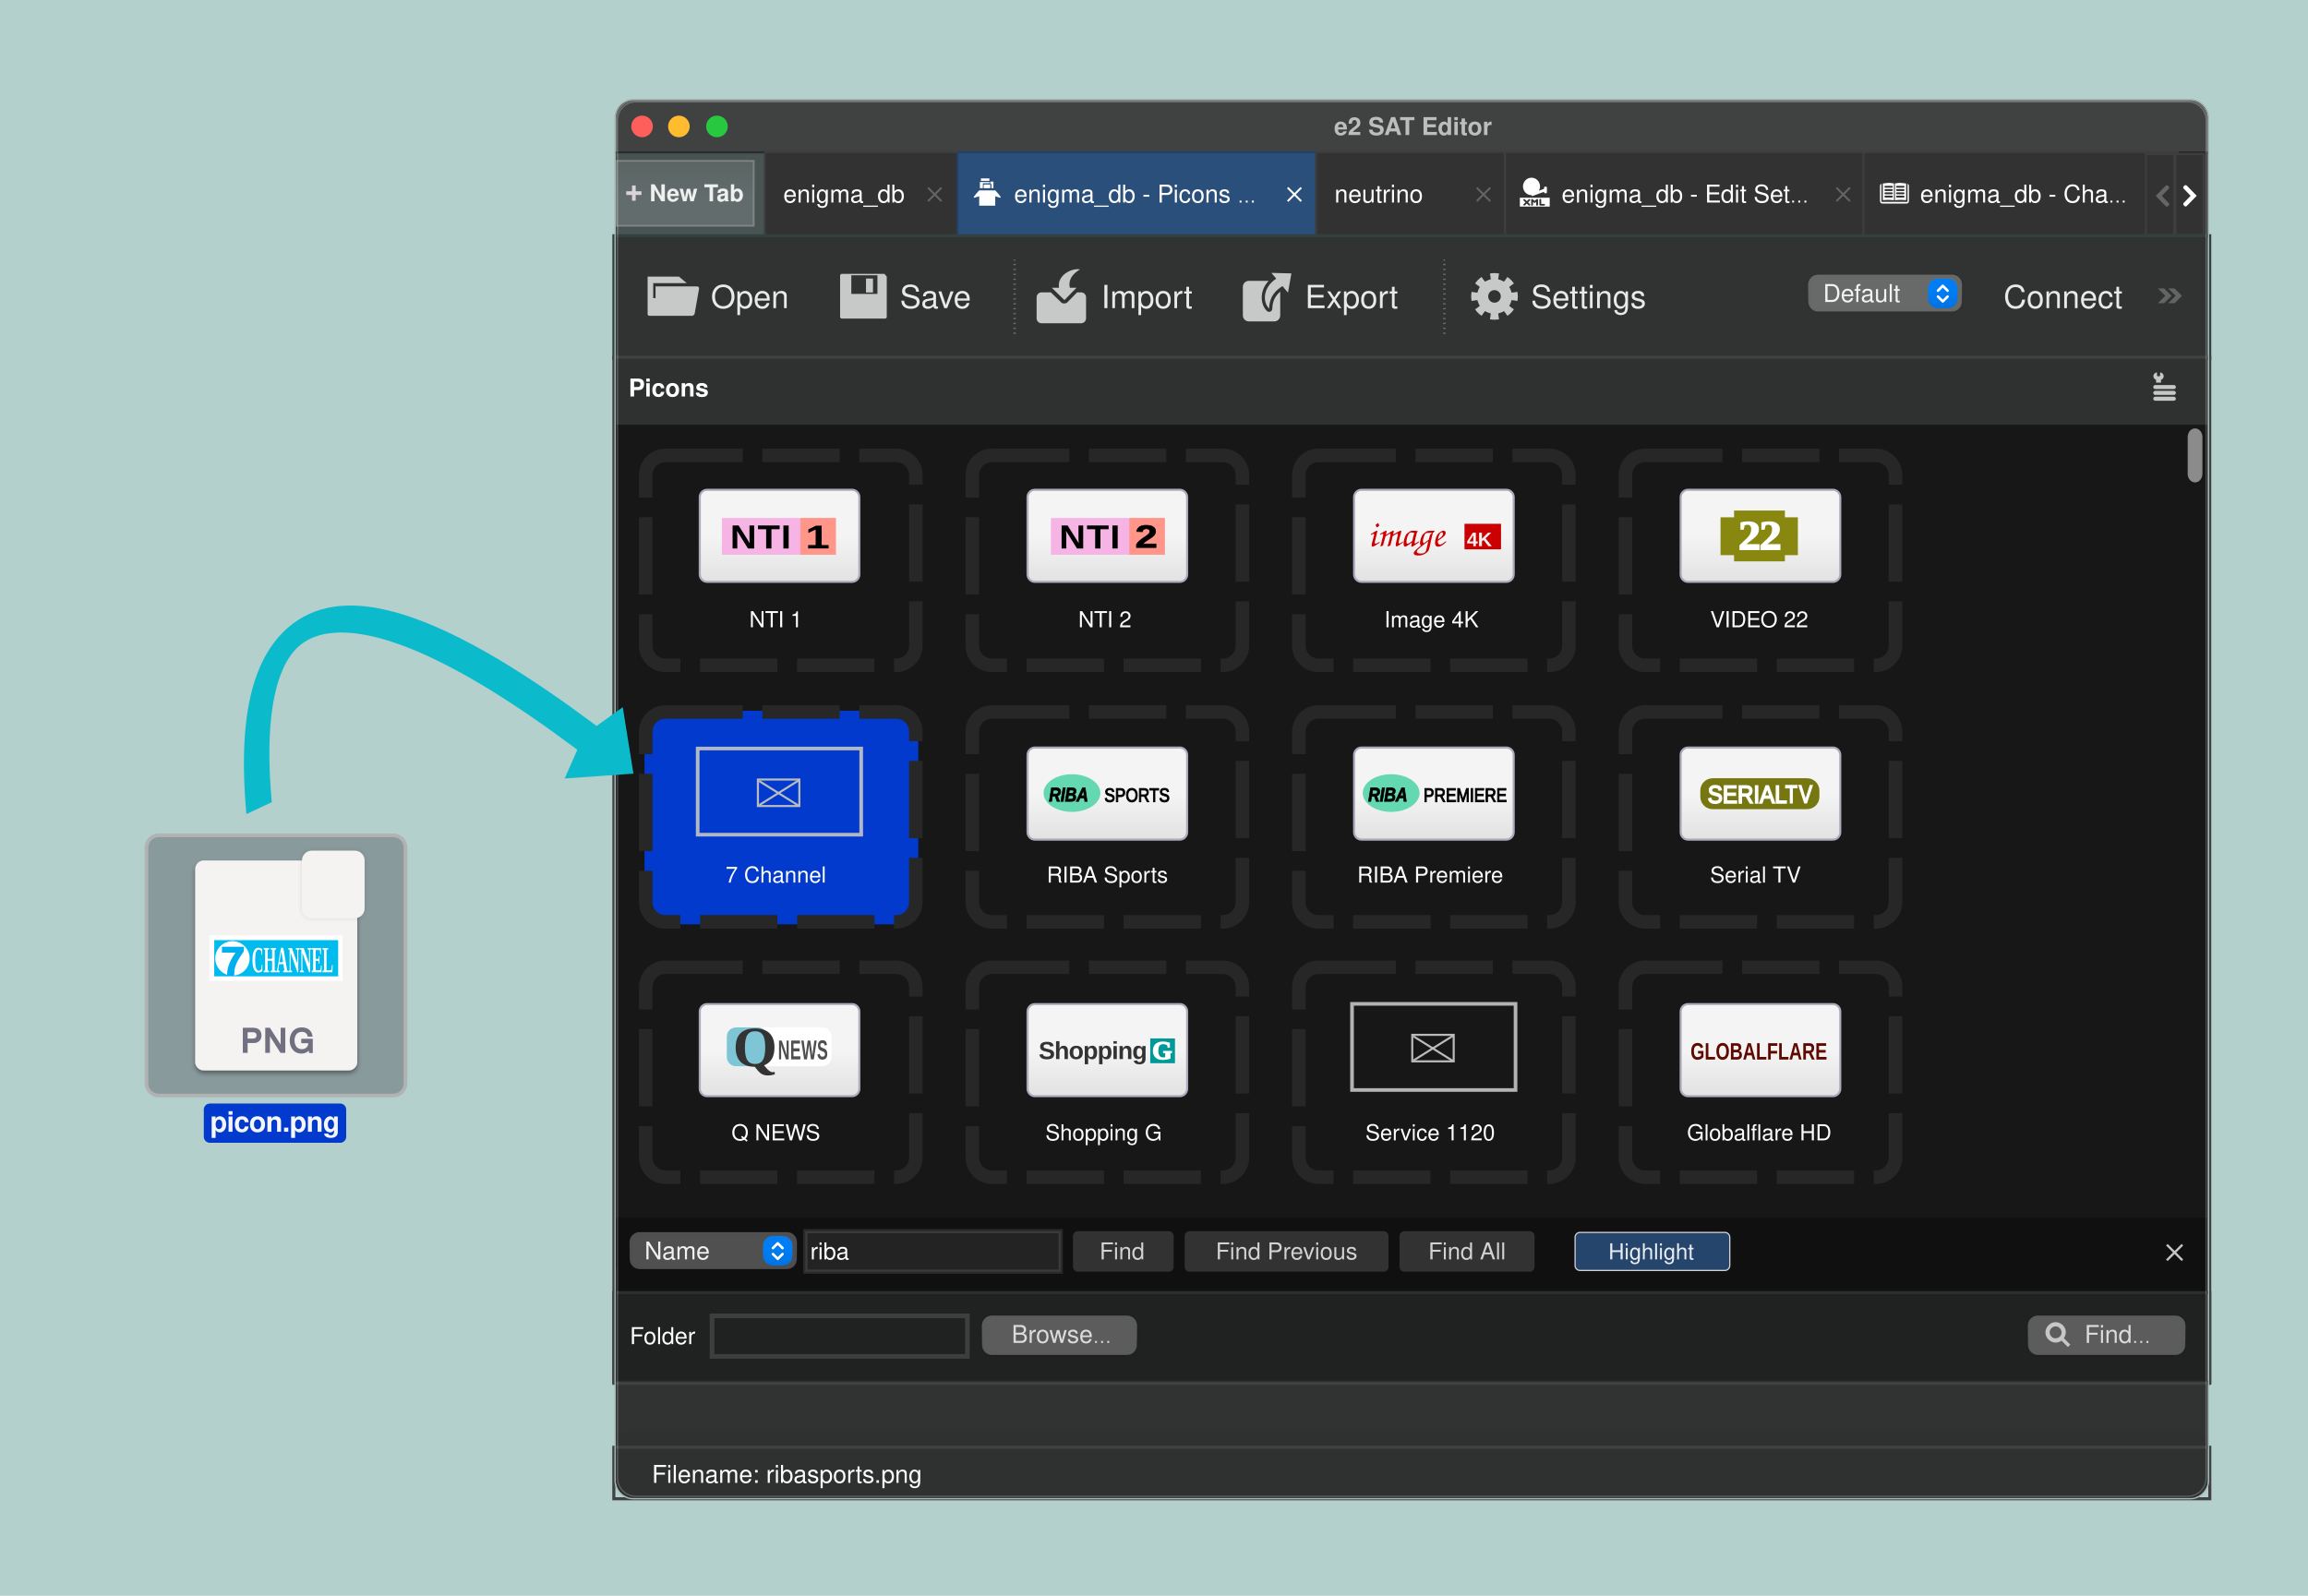
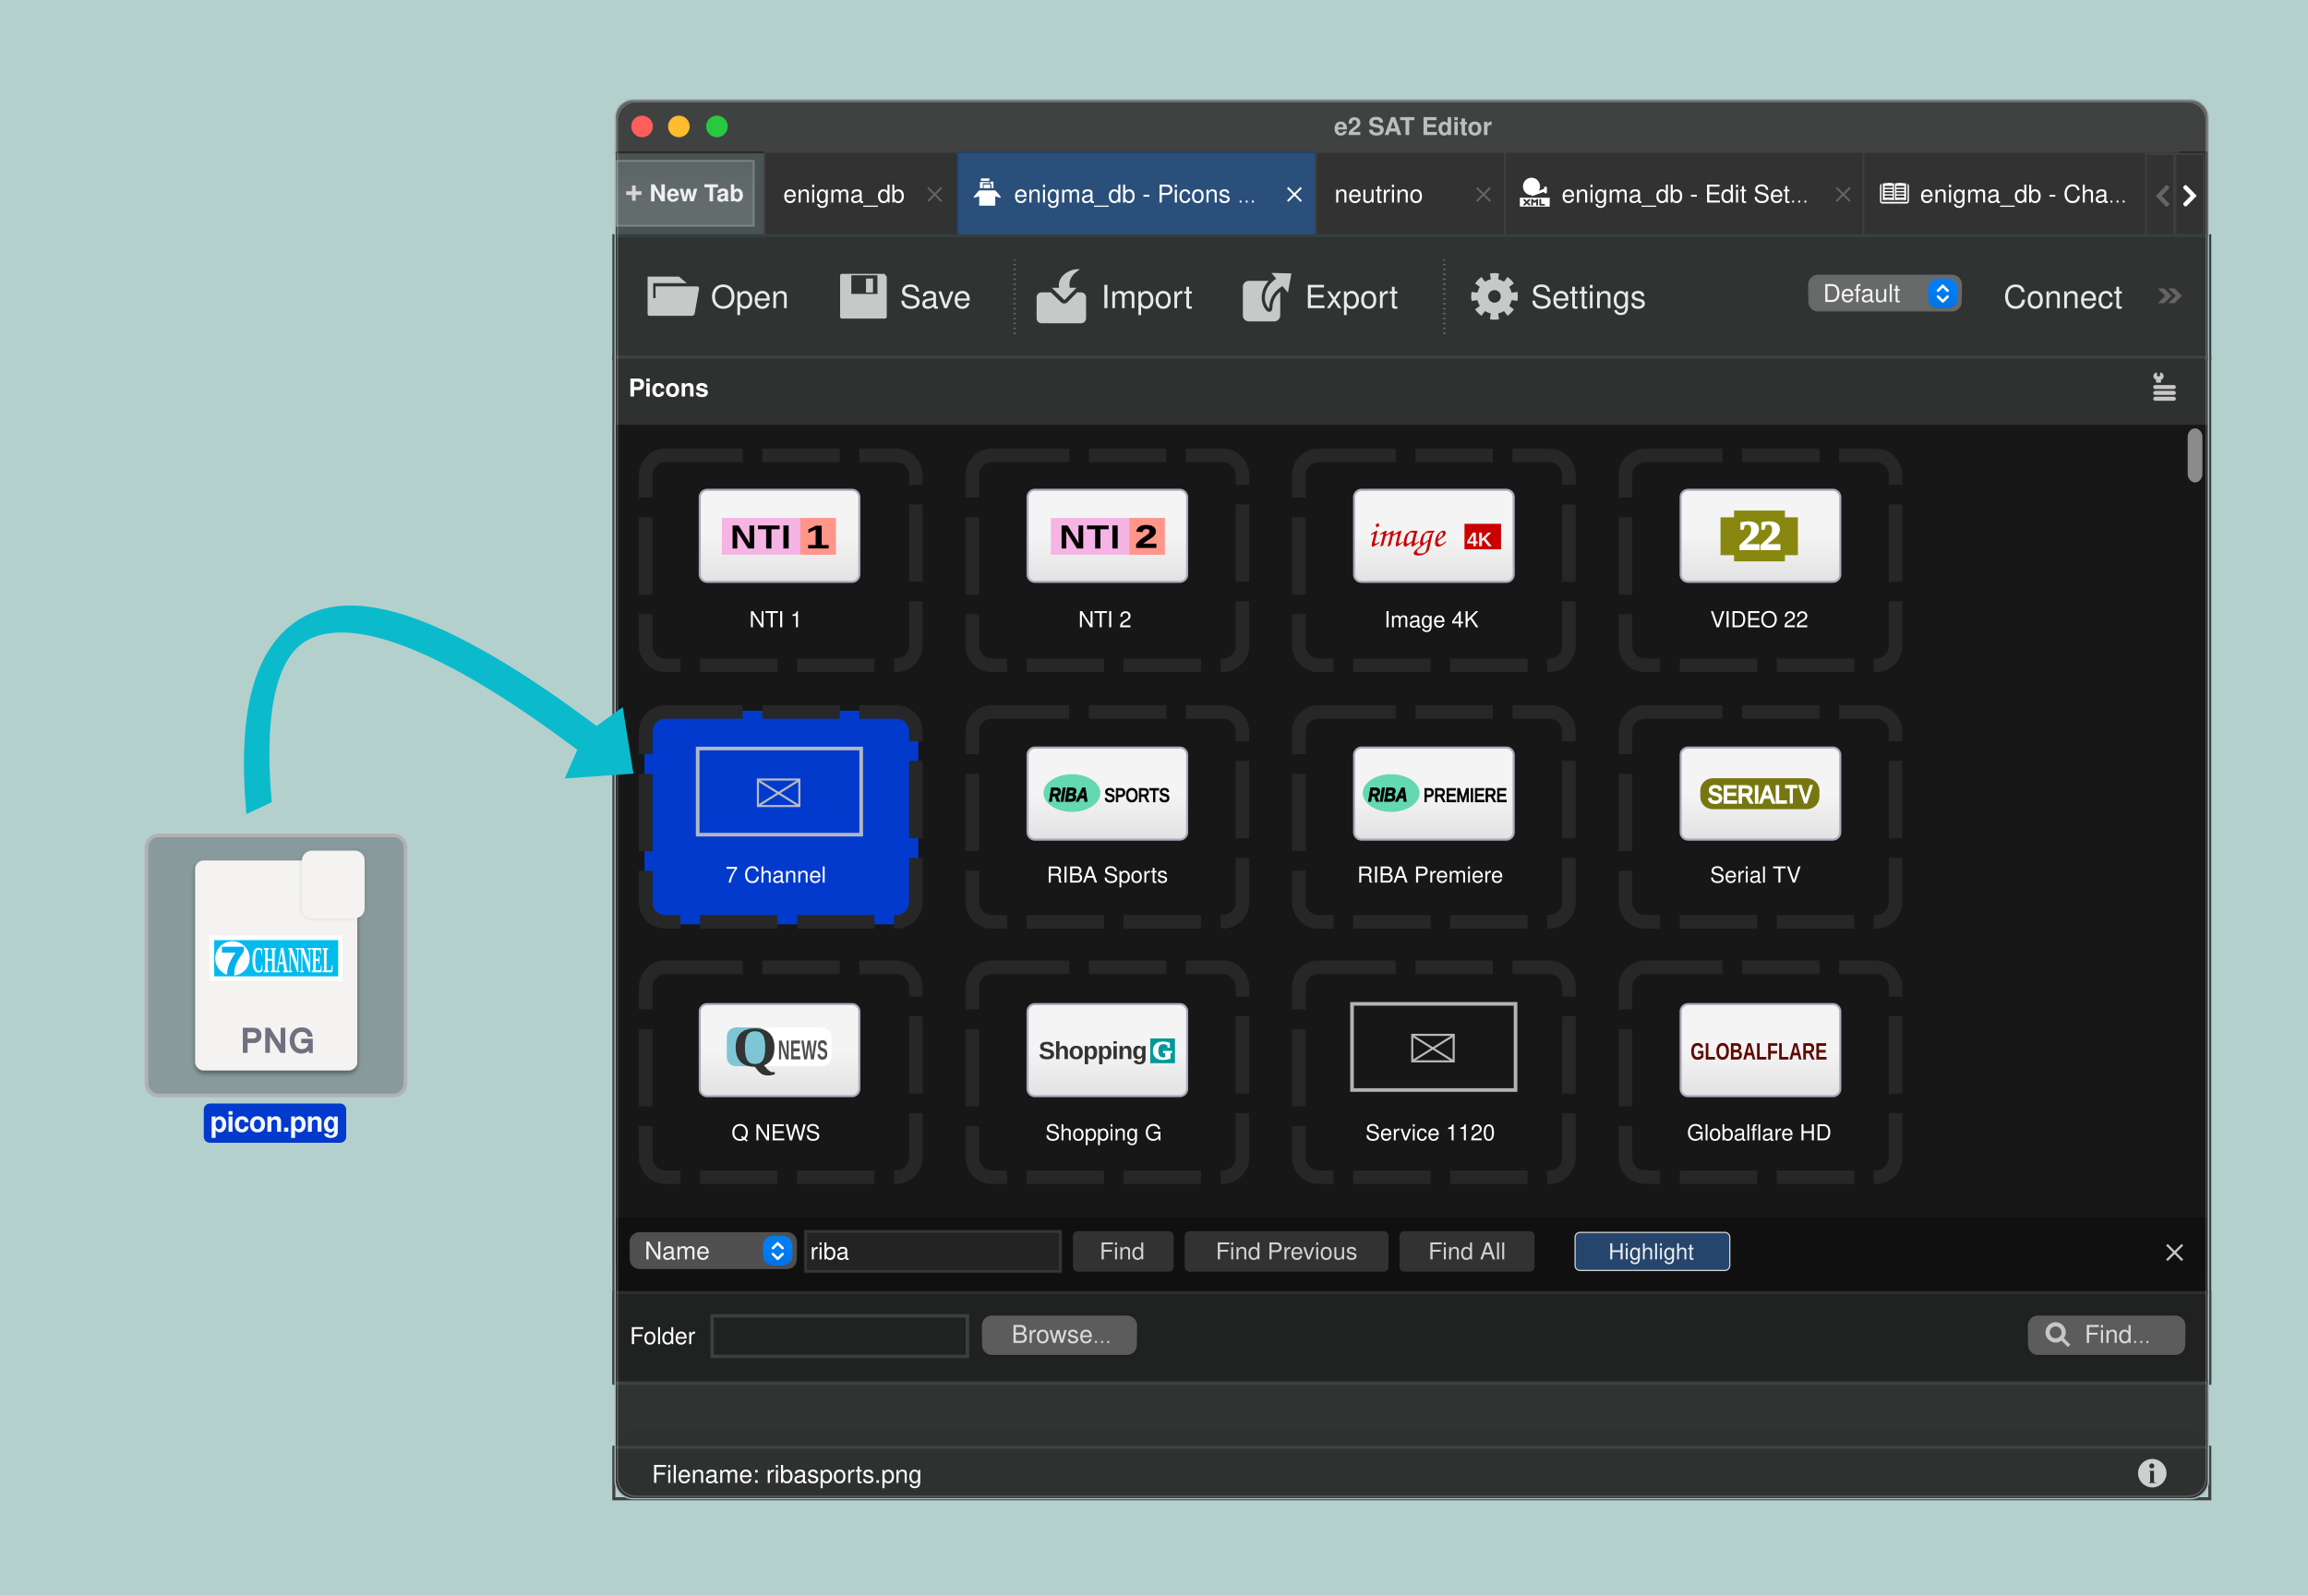
<svg xmlns="http://www.w3.org/2000/svg" viewBox="0 0 1880 1300" style="pointer-events:none;user-select:none">
  <defs>
    <symbol id="aad">
      <path d="M37.75 37.75h18.127v-11.5h-18.127c0 0 0-18.127 0-18.127h-11.5v18.127c0 0-18.127 0-18.127 0v11.5h18.127c0 0 0 18.127 0 18.127h11.5v-18.127z" />
    </symbol>
    <symbol id="cbw">
      <path d="M60 14.973l-3-0.522v35.716c-3.141-0.28-8.021-0.667-11-0.667-0.95 0-2.094 0.039-3.312 0.102-0.962 0.036-2.014 0.106-3.059 0.191-2.678 0.191-5.264 0.428-6.629 0.559v-35.901c0 0 6.61-1.451 9.963-1.451 4 0 14.037 1.451 14.037 1.451l3.001 0.522c1.769 0.819 2.999 2.61 2.999 4.687v32.68c0 2.848-2.312 5.16-5.16 5.16h-51.68c-2.848 0-5.16-2.312-5.16-5.16v-32.68c0-2.077 1.23-3.869 3-4.687l3-0.522c0 0 10.037-1.451 14.037-1.451 3.353 0 9.963 1.451 9.963 1.451v35.901c-1.366-0.131-3.951-0.368-6.629-0.559-1.045-0.085-2.097-0.155-3.059-0.191-1.218-0.063-2.362-0.102-3.312-0.102-2.979 0-7.859 0.387-11 0.667v-35.716l-3 0.522v38.765h56v-38.765zM28.5 42.5c0-1.104-0.896-2-2-2h-14c-1.104 0-2 0.896-2 2s0.896 2 2 2h14c1.104 0 2-0.896 2-2zM53.5 42.5c0-1.104-0.896-2-2-2h-14c-1.104 0-2 0.896-2 2s0.896 2 2 2h14c1.104 0 2-0.896 2-2zM28.5 35.5c0-1.104-0.896-2-2-2h-14c-1.104 0-2 0.896-2 2s0.896 2 2 2h14c1.104 0 2-0.896 2-2zM53.5 35.5c0-1.104-0.896-2-2-2h-14c-1.104 0-2 0.896-2 2s0.896 2 2 2h14c1.104 0 2-0.896 2-2zM28.5 28.5c0-1.104-0.896-2-2-2h-14c-1.104 0-2 0.896-2 2s0.896 2 2 2h14c1.104 0 2-0.896 2-2zM53.5 28.5c0-1.104-0.896-2-2-2h-14c-1.104 0-2 0.896-2 2s0.896 2 2 2h14c1.104 0 2-0.896 2-2zM28.5 21.5c0-1.104-0.896-2-2-2h-14c-1.104 0-2 0.896-2 2s0.896 2 2 2h14c1.104 0 2-0.896 2-2zM53.5 21.5c0-1.104-0.896-2-2-2h-14c-1.104 0-2 0.896-2 2s0.896 2 2 2h14c1.104 0 2-0.896 2-2z" />
    </symbol>
    <symbol id="cce">
      <path d="M62.328 7.276l-5.604-5.604-24.724 24.724c0 0-24.724-24.724-24.724-24.724l-5.604 5.604 24.724 24.724c0 0-24.724 24.724-24.724 24.724l5.604 5.604 24.724-24.724c0 0 24.724 24.724 24.724 24.724l5.604-5.604-24.724-24.724c0 0 24.724-24.724 24.724-24.724z" />
    </symbol>
-     <symbol id="edt">
+     <symbol id="fdt">
      <path d="M56.256 31.057h-42.438c-7.074 0-12.818 5.744-12.818 12.818v61.295c0 7.074 5.744 12.818 12.818 12.818h54.476c7.075 0 12.818-5.744 12.818-12.818v-51.051c-16.616 14.040-16.649 30.281-17.025 36.965-0.151 2.687-1.869 5.034-4.385 5.99s-5.359 0.343-7.257-1.565c-14.421-14.502-16.181-43.133 3.811-64.452zM57.293 90.694c-14.624-14.705-13.039-45.988 15.234-64.344l-10.365-12.362 42.838 1.084-7.263 41.344-11.808-14.082c-28.127 16.992-28.15 39.728-28.636 48.36z" />
    </symbol>
-     <symbol id="iet">
+     <symbol id="fet">
      <path d="M87.8 55.714h8.488c5.912 0 10.712 4.753 10.712 10.606v45.074c0 5.854-4.8 10.606-10.712 10.606h-84.576c-5.912 0-10.712-4.752-10.712-10.606v-45.074c0-5.853 4.8-10.606 10.712-10.606h19.788l22.5 21.827c1.413 1.374 4.32 2.133 6.3 2.109 1.98-0.023 4.821-0.828 6.2-2.236l21.3-21.7zM93.982 6.385c-17.881-3.082-49.582 12.531-44.921 39.525h-15.517l27.127 26.376 25.847-26.376h-14.41c-4.833-24.162 15.844-35.121 21.874-39.525z" />
    </symbol>
-     <symbol id="lfu">
+     <symbol id="ffo">
+       <path d="M32 62.5c-16.833 0-30.5-13.667-30.5-30.5s13.667-30.5 30.5-30.5v9.611c-0.352-0.073-0.717-0.111-1.090-0.111-2.99 0-5.42 2.43-5.42 5.41 0 2.99 2.43 5.42 5.42 5.42 0.373 0 0.738-0.038 1.090-0.111v5.111l-7.44 0.18 2.82 1.23v22.7l-2.82 2.060h7.44v9.5zM32 11.111v-9.611c16.833 0 30.5 13.667 30.5 30.5s-13.667 30.5-30.5 30.5v-9.5h9.46l-5.76-2.060v-24.2l-3.7 0.090v-5.111c2.46-0.506 4.32-2.693 4.32-5.309 0-2.607-1.86-4.793-4.32-5.299z" />
+     </symbol>
+     <symbol id="fgn">
+       <path d="M21 42.973h89.077c2.783 0 4.643 2.26 4.153 5.042l-9.34 52.943c-0.491 2.783-3.149 5.042-5.932 5.042h-91.118c-2.119 0-3.84-1.721-3.84-3.84v-80.16h67.2l16.8 14h-72v32h5v-25.027z" />
+     </symbol>
+     <symbol id="fhe">
+       <path d="M114 22v86.16c0 2.119-1.721 3.84-3.84 3.84h-92.32c-2.119 0-3.84-1.721-3.84-3.84v-88.32c0-2.119 1.721-3.84 3.84-3.84h91.16l5 6zM94 59.014v-40h-56v40h56zM84.5 26v30h-15v-30h15z" />
+     </symbol>
+     <symbol id="liu">
      <path d="M56.25 57.423c0-2.388-1.939-4.327-4.327-4.327h-39.846c-2.388 0-4.327 1.939-4.327 4.327s1.939 4.327 4.327 4.327c0 0 39.846 0 39.846 0 2.388 0 4.327-1.939 4.327-4.327zM56.25 44.903c0-2.389-1.939-4.328-4.327-4.328h-39.846c-2.388 0-4.327 1.939-4.327 4.328 0 2.388 1.939 4.327 4.327 4.327 0 0 39.846 0 39.846 0 2.388 0 4.327-1.939 4.327-4.327zM56.25 32.382c0-2.388-1.939-4.327-4.327-4.327h-39.846c-2.388 0-4.327 1.939-4.327 4.327s1.939 4.327 4.327 4.327h39.846c2.388 0 4.327-1.939 4.327-4.327zM13.803 19.471v3.446h10.579v-5.844c0.837-0.373 1.624-0.848 2.343-1.41 2.237-1.745 3.347-4.068 3.371-6.392s-1.039-4.671-3.239-6.471v0c-0.887-0.725-1.951-1.273-3.024-1.702l-1.372 0.918-0.062 6.154c-0.003 0.286-0.167 0.503-0.402 0.659-0.376 0.249-0.899 0.364-1.472 0.364h-2.85c-0.565-0.008-1.082-0.142-1.452-0.406-0.242-0.173-0.413-0.406-0.41-0.702 0 0 0.062-6.155 0.062-6.155l-1.348-0.947c-1.083 0.403-2.158 0.924-3.060 1.628-2.237 1.746-3.347 4.068-3.371 6.392-0.023 2.323 1.039 4.671 3.239 6.471 0.725 0.593 1.567 1.067 2.437 1.454 0.016 0.617 0.026 1.607 0.031 2.543z" />
    </symbol>
-     <symbol id="ogn">
-       <path d="M21 42.973h89.077c2.783 0 4.643 2.26 4.153 5.042l-9.34 52.943c-0.491 2.783-3.149 5.042-5.932 5.042h-91.118c-2.119 0-3.84-1.721-3.84-3.84v-80.16h67.2l16.8 14h-72v32h5v-25.027z" />
-     </symbol>
-     <symbol id="phw">
+     <symbol id="pjw">
      <path d="M14.762 29.23h34.49c0 0 13.928 14.478 11.463 15.596-1.067 0.483-6.127-1.117-11.524-3.087v20.261h-34.389v-20.253c-5.389 1.967-10.437 3.562-11.502 3.079-2.465-1.118 11.462-15.596 11.462-15.596zM36.774 11.359h-20.475v13.19h6.364v-10.552h14.111v-2.638zM38.538 16.635h-14.111v7.914h14.111v-7.914zM45.299 10.4v14.149h-4.283v-9.233h-2.478v-4.916h6.761zM36.632 3.482h-18.173v5.276h18.173v-5.276z" />
    </symbol>
-     <symbol id="sie">
-       <path d="M114 22v86.16c0 2.119-1.721 3.84-3.84 3.84h-92.32c-2.119 0-3.84-1.721-3.84-3.84v-88.32c0-2.119 1.721-3.84 3.84-3.84h91.16l5 6zM94 59.014v-40h-56v40h56zM84.5 26v30h-15v-30h15z" />
-     </symbol>
-     <symbol id="sjh">
+     <symbol id="skh">
      <path d="M40.023 45.152c-3.477 2.591-7.729 4.192-12.407 4.221-10.406 0.066-20.276-8.26-21.806-18.699-1.731-11.814 7.58-24.164 20.12-25.040 0.561-0.039 1.124-0.055 1.686-0.053 10 0.095 19.38 7.75 21.337 17.619 1.156 5.829-0.437 11.92-3.87 16.758l13.82 13.819-5.128 5.128-13.752-13.753zM27.395 14.645c-6.236 0.060-12 5.17-12.677 11.431-0.588 5.436 2.691 11.076 7.773 13.229 6.62 2.806 15.346-1.167 17.352-8.391 2.055-7.404-3.759-16.031-12.032-16.265-0.139-0.003-0.278-0.004-0.416-0.004z" />
    </symbol>
-     <symbol id="sks">
+     <symbol id="sls">
      <path d="M73.934 15.359c-6.491-1.302-13.177-1.302-19.668 0 0.828 4.128 1.452 8.287 1.871 12.477-4.352 0.948-8.5 2.666-12.249 5.073-2.666-3.259-5.165-6.641-7.499-10.146-5.511 3.67-10.238 8.397-13.908 13.908 3.505 2.334 6.887 4.834 10.146 7.499-2.407 3.749-4.125 7.897-5.073 12.249-4.19-0.419-8.349-1.043-12.477-1.871-1.303 6.491-1.303 13.177 0 19.668 4.128-0.828 8.287-1.452 12.477-1.871 0.948 4.352 2.666 8.501 5.073 12.249-3.259 2.666-6.641 5.165-10.146 7.499 3.67 5.511 8.397 10.238 13.908 13.908 2.334-3.505 4.833-6.887 7.499-10.146 3.749 2.407 7.897 4.125 12.249 5.074-0.419 4.189-1.043 8.348-1.871 12.476 6.491 1.303 13.177 1.303 19.668 0-0.828-4.128-1.452-8.287-1.871-12.476 4.352-0.949 8.5-2.667 12.249-5.074 2.666 3.259 5.165 6.641 7.499 10.146 5.511-3.67 10.238-8.397 13.908-13.908-3.505-2.334-6.887-4.833-10.146-7.499 2.407-3.748 4.125-7.897 5.073-12.249 4.19 0.419 8.349 1.043 12.477 1.871 1.303-6.491 1.303-13.177 0-19.668-4.128 0.828-8.287 1.452-12.477 1.871-0.948-4.352-2.666-8.5-5.073-12.249 3.259-2.665 6.641-5.165 10.146-7.499-3.67-5.511-8.397-10.238-13.908-13.908-2.334 3.505-4.833 6.887-7.499 10.146-3.749-2.407-7.897-4.125-12.249-5.073 0.419-4.19 1.043-8.349 1.871-12.477zM64.1 50.882c7.451 0 13.5 6.049 13.5 13.5s-6.049 13.5-13.5 13.5c-7.451 0-13.5-6.049-13.5-13.5s6.049-13.5 13.5-13.5z" />
    </symbol>
-     <symbol id="tlw">
+     <symbol id="tmw">
      <path d="M64 64v-19h-64v19h64zM38.975 58.253l0.001 1.834c0.001 1.076-0.872 1.949-1.947 1.949s-1.949-0.873-1.95-1.949l-0.002-6.41-1.968 1.774c-0.407 0.367-0.947 0.542-1.48 0.524-0.533 0.018-1.073-0.157-1.48-0.524l-1.968-1.774-0.003 6.41c0 1.076-0.874 1.949-1.949 1.949s-1.948-0.873-1.948-1.949l0.002-5.24h-6.669l4.099 3.89c0.751 0.713 0.751 1.869 0.002 2.581-0.75 0.711-1.968 0.71-2.719-0.002l-4.104-3.895-4.104 3.895c-0.751 0.712-1.969 0.713-2.719 0.002-0.75-0.712-0.749-1.868 0.002-2.581l4.104-3.895-4.104-3.895c-0.751-0.712-0.752-1.868-0.002-2.58s1.968-0.711 2.719 0.002l4.104 3.895 4.104-3.895c0.751-0.713 1.969-0.713 2.719-0.002 0.749 0.712 0.749 1.868-0.002 2.58l-4.099 3.89h6.669l0.002-5.24c0-0.024 0.001-0.048 0.002-0.072-0.031-0.488 0.159-0.985 0.571-1.356 0.276-0.249 0.614-0.408 0.97-0.477 0.131-0.028 0.267-0.043 0.406-0.043 0.058 0 0.115 0.002 0.172 0.007 0.454 0.033 0.899 0.206 1.247 0.52l3.976 3.583 3.975-3.583c0.348-0.314 0.793-0.487 1.248-0.52 0.056-0.005 0.114-0.007 0.171-0.007 0.14 0 0.276 0.015 0.407 0.043 0.356 0.069 0.694 0.228 0.97 0.477 0.412 0.371 0.602 0.868 0.571 1.356 0.001 0.024 0.001 0.048 0.001 0.072l0.003 8.646h2.912l0.003-8.83c0-1.076 0.874-1.949 1.949-1.949s1.948 0.873 1.948 1.949l-0.004 8.839 6.372 0.002c0.993 0.001 1.798 0.807 1.798 1.799 0 0.993-0.805 1.798-1.798 1.798l-8.471-0.003c-0.992 0-1.798-0.806-1.798-1.799l0.001-1.796h-2.912zM25.286 39.498c-0.095 0.001-0.19 0.002-0.286 0.002-10.072 0-18.25-8.402-18.25-18.75s8.178-18.75 18.25-18.75c10.072 0 18.25 8.402 18.25 18.75 0 3.307-0.835 6.416-2.301 9.115l11.051-4.023v-3.071c0-0.828 0.672-1.5 1.5-1.5h3c0.828 0 1.5 0.672 1.5 1.5v11c0 0.828-0.672 1.5-1.5 1.5h-3c-0.828 0-1.5-0.672-1.5-1.5v-1.543l-25.926 9.436-0.788-2.166z" />
    </symbol>
-     <symbol id="amm">
+     <symbol id="anm">
      <path d="M32 13.243c-1.668 0-3.336 0.635-4.608 1.907l-24.485 24.485c-2.543 2.543-2.543 6.672 0 9.215s6.672 2.543 9.215 0l19.878-19.878 19.878 19.878c2.543 2.543 6.672 2.543 9.215 0s2.543-6.672 0-9.215l-24.485-24.485c-1.272-1.272-2.94-1.907-4.608-1.907z" />
    </symbol>
-     <symbol id="anw">
+     <symbol id="aow">
      <path d="M32 30.114l27.467 29.239v-24.615l-27.467-29.24-27.467 29.24v24.615l27.467-29.239z" />
    </symbol>
-     <symbol id="aow">
+     <symbol id="apw">
      <path d="M32 36.23l-20.23-19.657c-1.255-1.22-3.294-1.22-4.549 0 0 0-1.913 1.859-1.913 1.859-1.269 1.233-1.269 3.235 0 4.468 0 0 26.57 25.818 26.57 25.818l0.122-0.118c0 0 0.12 0.12 0.12 0.12l26.572-25.82c1.269-1.233 1.269-3.235 0-4.468 0 0-2.363-2.297-2.363-2.297-1.007-0.978-2.642-0.978-3.649 0l-20.68 20.095z" />
    </symbol>
-     <linearGradient id="bpm" x1="0" y1="0" x2="0" y2="1">
+     <linearGradient id="bqm" x1="0" y1="0" x2="0" y2="1">
      <stop offset="0" style="stop-color:#5b6564" />
      <stop offset="0.6" style="stop-color:#626c6c" />
    </linearGradient>
-     <linearGradient id="bqm" x1="0" y1="0" x2="0" y2="1">
+     <linearGradient id="brm" x1="0" y1="0" x2="0" y2="1">
      <stop offset="0" style="stop-color:#fff;stop-opacity:0.19" />
      <stop offset="1" style="stop-color:#000;stop-opacity:0.34" />
    </linearGradient>
-     <linearGradient id="brm" x1="0" y1="0" x2="0" y2="1">
+     <linearGradient id="bsm" x1="0" y1="0" x2="0" y2="1">
      <stop offset="0.4" style="stop-color:#007df4" />
      <stop offset="1" style="stop-color:#0073e4" />
    </linearGradient>
-     <filter id="bsm" color-interpolation-filters="sRGB">
+     <filter id="btm" color-interpolation-filters="sRGB">
      <feDropShadow dx="0" dy="1.5" stdDeviation="1" flood-opacity="0.25" />
      <feDropShadow dx="0" dy="0" stdDeviation="2.2" flood-opacity="0.3" />
    </filter>
-     <marker id="atd" markerWidth="3" markerHeight="3" refX="1.75" refY="1.75" viewBox="0 0 3.5 3.5" orient="auto">
+     <marker id="aud" markerWidth="3" markerHeight="3" refX="1.75" refY="1.75" viewBox="0 0 3.5 3.5" orient="auto">
      <polygon points="0.7,3.5 0,1.75 0.7,0 3.5,1.75" style="fill:#0bbbcc" />
    </marker>
-     <symbol id="pun">
+     <symbol id="pvn">
      <g transform="matrix(0.75,0,0,0.75,20.3,11.9)">
        <rect x="48.3" y="24.2" width="50" height="32" style="fill:none;stroke:#c0c0c0;stroke-opacity:0.96;stroke-width:2.5px" />
        <rect x="0" y="0" width="2.5" height="56" transform="matrix(0.53,-0.848,0.848,0.53,49,27)" style="fill:#c0c0c0;fill-opacity:0.96" />
        <rect x="23" y="-42" width="2.5" height="56" transform="matrix(0.53,0.848,-0.848,0.53,49,27)" style="fill:#c0c0c0;fill-opacity:0.96" />
      </g>
      <rect x="2" y="2" width="148" height="78" style="fill:none;stroke:#c4c4c4;stroke-opacity:0.9;stroke-width:3.3px" />
    </symbol>
-     <linearGradient id="pvg" x1="0" y1="0" x2="0" y2="1">
+     <linearGradient id="pwg" x1="0" y1="0" x2="0" y2="1">
      <stop offset="0.5" style="stop-color:#f4f4f4" />
      <stop offset="1" style="stop-color:#e2e2e2" />
    </linearGradient>
-     <filter id="iwm" color-interpolation-filters="sRGB">
+     <filter id="ixm" color-interpolation-filters="sRGB">
      <feDropShadow dx="0" dy="2.3" stdDeviation="2" flood-opacity="0.4" />
    </filter>
-     <filter id="ixm" color-interpolation-filters="sRGB">
+     <filter id="iym" color-interpolation-filters="sRGB">
      <feDropShadow dx="-1.8" dy="1.7" stdDeviation="3" flood-opacity="0.3" />
      <feDropShadow dx="0" dy="0" stdDeviation="2" flood-opacity="0.12" />
    </filter>
  </defs>
  <rect x="0" y="0" width="1880" height="1300" style="fill:#b4d0cd" />
  <g style="font-family:'Helvetica Neue',sans-serif-light,Helvetica,sans-serif">
    <rect x="501" y="81" width="1298" height="1140" rx="15" style="fill:#313333;stroke:#a6bbb9;stroke-width:1px" />
    <rect x="502" y="82" width="1296" height="57" rx="15" style="fill:#404242;stroke:#787979;stroke-width:1px;clip-path:inset(0px 0px 15px)" />
    <rect x="501" y="124" width="1298" height="1" style="fill:none;stroke:#000;stroke-opacity:0.89;stroke-width:0.5px" />
    <text x="502" y="82" dx="649" dy="28" text-anchor="middle" style="font-family:'Helvetica Neue',Helvetica,sans-serif;font-weight:bold;font-size:20px;fill:#bcbebe">e2 SAT Editor</text>
    <ellipse cx="523" cy="103" rx="8.8" style="fill:#ff5f5a;stroke:none;stroke-opacity:0.1" />
    <ellipse cx="553" cy="103" rx="8.8" style="fill:#febc2e;stroke:none;stroke-opacity:0.1" />
    <ellipse cx="584" cy="103" rx="8.8" style="fill:#28c840;stroke:none;stroke-opacity:0.1" />
    <rect x="502" y="125" width="1296" height="67" style="fill:#2f3131" />
    <rect x="502" y="125" width="120" height="67" style="fill:#485352" />
-     <rect x="502" y="131" width="112" height="53" rx="0" style="fill:url(#bpm);stroke:#fff;stroke-opacity:0.23;stroke-width:1.5px" />
+     <rect x="502" y="131" width="112" height="53" rx="0" style="fill:url(#bqm);stroke:#fff;stroke-opacity:0.23;stroke-width:1.5px" />
    <g transform="matrix(0.26,0,0,0.26,508,149)">
      <use href="#aad" style="fill:#dad4d6" />
    </g>
    <text x="502" y="131" dx="27" dy="33" style="font-weight:bold;font-size:19px;fill:#fff;fill-opacity:0.89">New Tab</text>
    <rect x="622" y="125" width="1" height="67" style="fill:#3a5165" />
    <rect x="623" y="124" width="157" height="69" style="fill:#323232;stroke:#3e3e3e;stroke-width:1.5px;clip-path:inset(1px 0px)" />
    <text x="623" y="124" dx="15" dy="41" style="font-size:20px;fill:#fff">enigma_db</text>
    <g transform="matrix(0.2,0,0,0.2,755,152)">
      <use href="#cce" style="fill:#646464" />
    </g>
    <rect x="780" y="124" width="292" height="69" style="fill:#2a4f7b;stroke:#234065;stroke-width:1.5px;clip-path:inset(1px 0px)" />
    <g transform="matrix(0.38,0,0,0.38,792,144)">
-       <use href="#phw" style="fill:#fff" />
+       <use href="#pjw" style="fill:#fff" />
    </g>
    <text x="780" y="124" dx="46" dy="41" style="font-size:20px;fill:#fff">enigma_db - Picons <tspan style="font-size:15px">…</tspan>
    </text>
    <g transform="matrix(0.2,0,0,0.2,1048,152)">
      <use href="#cce" style="fill:#fff" />
    </g>
    <rect x="1072" y="124" width="154" height="69" style="fill:#323232;stroke:#3e3e3e;stroke-width:1.5px;clip-path:inset(1px 0px)" />
    <text x="1072" y="124" dx="15" dy="41" style="font-size:20px;fill:#fff">neutrino</text>
    <g transform="matrix(0.2,0,0,0.2,1202,152)">
      <use href="#cce" style="fill:#646464" />
    </g>
    <rect x="1226" y="124" width="292" height="69" style="fill:#323232;stroke:#3e3e3e;stroke-width:1.5px;clip-path:inset(1px 0px)" />
    <g transform="matrix(0.38,0,0,0.38,1238,144)">
-       <use href="#tlw" style="fill:#fff" />
+       <use href="#tmw" style="fill:#fff" />
    </g>
    <text x="1226" y="124" dx="46" dy="41" style="font-size:20px;fill:#fff">enigma_db - Edit Set<tspan style="font-size:15px">…</tspan>
    </text>
    <g transform="matrix(0.2,0,0,0.2,1495,152)">
      <use href="#cce" style="fill:#646464" />
    </g>
    <rect x="1518" y="124" width="256" height="69" style="fill:#323232;stroke:#3e3e3e;stroke-width:1.5px;clip-path:inset(1px 0px)" />
    <g transform="matrix(0.38,0,0,0.38,1531,144)">
      <use href="#cbw" style="fill:#fff" />
    </g>
    <text x="1518" y="124" dx="46" dy="41" style="font-size:20px;fill:#fff">enigma_db - Cha<tspan style="font-size:15px">…</tspan>
    </text>
    <rect x="1773" y="125" width="1" height="67" style="fill:#3a3a3a" />
    <rect x="1748" y="125.5" width="23" height="66" style="fill:#323232;stroke:#3e3e3e;stroke-width:1.5px" />
    <g transform="matrix(0,0.3,-0.3,0,1771.2,150)" style="opacity:0.25">
-       <use href="#aow" style="fill:#fff;stroke:#fff;stroke-width:2.7px" />
+       <use href="#apw" style="fill:#fff;stroke:#fff;stroke-width:2.7px" />
    </g>
    <rect x="1772" y="125.5" width="23" height="66" style="fill:#323232;stroke:#3e3e3e;stroke-width:1.5px" />
    <g transform="matrix(0,-0.3,0.3,0,1774.1,169.1)">
-       <use href="#aow" style="fill:#fff;stroke:#fff;stroke-width:2.7px" />
+       <use href="#apw" style="fill:#fff;stroke:#fff;stroke-width:2.7px" />
    </g>
    <rect x="502" y="192" width="1296" height="100" style="fill:#313333" />
    <g transform="matrix(0.38,0,0,0.38,526,217)">
-       <use href="#ogn" style="fill:#c7c8c8" />
+       <use href="#fgn" style="fill:#c7c8c8" />
    </g>
    <text x="510" y="192" dx="69" dy="59" style="font-size:26px;fill:#fff;fill-opacity:0.89;text-shadow:0 0.5px 1px #090909">Open</text>
    <g transform="matrix(0.38,0,0,0.38,679,217)">
-       <use href="#sie" style="fill:#c7c8c8" />
+       <use href="#fhe" style="fill:#c7c8c8" />
    </g>
    <text x="664" y="192" dx="69" dy="59" style="font-size:26px;fill:#fff;fill-opacity:0.89;text-shadow:0 0.5px 1px #090909">Save</text>
    <rect x="826" y="212" width="1" height="61" style="fill:none;stroke:#fff;stroke-opacity:0.3;stroke-dasharray:1px,3px" />
    <g transform="matrix(0.38,0,0,0.38,844,217)">
-       <use href="#iet" style="fill:#c7c8c8" />
+       <use href="#fet" style="fill:#c7c8c8" />
    </g>
    <text x="828" y="192" dx="69" dy="59" style="font-size:26px;fill:#fff;fill-opacity:0.89;text-shadow:0 0.5px 1px #090909">Import</text>
    <g transform="matrix(0.38,0,0,0.38,1012,217)">
-       <use href="#edt" style="fill:#c7c8c8" />
+       <use href="#fdt" style="fill:#c7c8c8" />
    </g>
    <text x="994" y="192" dx="69" dy="59" style="font-size:26px;fill:#fff;fill-opacity:0.89;text-shadow:0 0.5px 1px #090909">Export</text>
    <rect x="1176" y="212" width="1" height="61" style="fill:none;stroke:#fff;stroke-opacity:0.3;stroke-dasharray:1px,3px" />
    <g transform="matrix(0.38,0,0,0.38,1193,217)">
-       <use href="#sks" style="fill:#c7c8c8" />
+       <use href="#sls" style="fill:#c7c8c8" />
    </g>
    <text x="1178" y="192" dx="69" dy="59" style="font-size:26px;fill:#fff;fill-opacity:0.89;text-shadow:0 0.5px 1px #090909">Settings</text>
-     <rect x="1473" y="224" width="125" height="30" rx="8" style="fill:#fff;fill-opacity:0.24;stroke:url(#bqm);stroke-width:0.4px;filter:url(#bsm)" />
-     <rect x="1570.5" y="227" width="24" height="24" rx="8" style="fill:url(#brm);stroke:url(#bqm);stroke-opacity:0.06;stroke-width:2px" />
+     <rect x="1473" y="224" width="125" height="30" rx="8" style="fill:#fff;fill-opacity:0.24;stroke:url(#brm);stroke-width:0.4px;filter:url(#btm)" />
+     <rect x="1570.5" y="227" width="24" height="24" rx="8" style="fill:url(#bsm);stroke:url(#brm);stroke-opacity:0.06;stroke-width:2px" />
    <g transform="matrix(0.16,0,0,0.16,1577.4,229.7)">
-       <use href="#amm" style="fill:#fff" />
+       <use href="#anm" style="fill:#fff" />
    </g>
    <g transform="matrix(0.16,0,0,-0.16,1577.4,248.7)">
-       <use href="#amm" style="fill:#fff" />
+       <use href="#anm" style="fill:#fff" />
    </g>
    <text x="1473" y="224" dx="12" dy="22" style="font-size:20px;fill:#fff;fill-opacity:0.92">Default</text>
    <text x="1617" y="192" dx="15" dy="59" style="font-size:26px;fill:#fff;fill-opacity:0.89;text-shadow:0 0.5px 1px #090909">Connect</text>
    <g transform="matrix(0.9,0,0,0.95,1770,234)">
-       <use href="#anw" transform="matrix(0,0.23,-0.23,0,0,0)" style="fill:#646464" />
-       <use href="#anw" transform="matrix(0,0.23,-0.23,0,9.4,0)" style="fill:#646464" />
+       <use href="#aow" transform="matrix(0,0.23,-0.23,0,0,0)" style="fill:#646464" />
+       <use href="#aow" transform="matrix(0,0.23,-0.23,0,9.4,0)" style="fill:#646464" />
    </g>
    <rect x="500" y="192" width="1300" height="100" style="fill:none;stroke:#324040;stroke-width:2.4px;clip-path:inset(0px 2px)" />
    <rect x="502" y="291" width="1296" height="835" style="fill:#2f3131" />
    <text x="502" y="291" dx="10" dy="32" style="font-weight:bold;font-size:20px;fill:#fff">Picons</text>
    <g transform="matrix(0.38,0,0,0.38,1751,303)">
-       <use href="#lfu" style="fill:#c7c7c7" />
+       <use href="#liu" style="fill:#c7c7c7" />
    </g>
    <rect x="502" y="346" width="1296" height="687" style="fill:#171717" />
    <rect x="526" y="371" width="220" height="171" rx="16" style="fill:none;stroke:#272727;stroke-width:11px;stroke-dasharray:15px,0px,48px,16px" />
-     <rect x="570" y="399" width="130" height="75" rx="6" style="fill:url(#pvg);stroke:#aaabbb;stroke-width:1.7px" />
+     <rect x="570" y="399" width="130" height="75" rx="6" style="fill:url(#pwg);stroke:#aaabbb;stroke-width:1.7px" />
    <g transform="matrix(0.34,0,0,0.34,588,422)">
      <rect x="0" y="0" width="273" height="88" style="fill:#f5b4e4" />
      <rect x="188" y="0" width="85" height="88" style="fill:#ff9689" />
      <g style="font-family:Arial,Helvetica,sans-serif;font-weight:bold">
        <text x="18" y="0" dy="73" style="font-size:80px;letter-spacing:2px" transform="matrix(1.1,0,0,1,0,0)">NTI</text>
        <text x="185" y="0" dy="81" style="font-size:88px" transform="matrix(1.2,0,0,0.9,-22,0)">1</text>
      </g>
    </g>
    <text x="526" y="493" dx="106" dy="18" text-anchor="middle" style="font-size:18px;fill:#fff">NTI 1</text>
    <rect x="792" y="371" width="220" height="171" rx="16" style="fill:none;stroke:#272727;stroke-width:11px;stroke-dasharray:15px,0px,48px,16px" />
-     <rect x="837" y="399" width="130" height="75" rx="6" style="fill:url(#pvg);stroke:#aaabbb;stroke-width:1.7px" />
+     <rect x="837" y="399" width="130" height="75" rx="6" style="fill:url(#pwg);stroke:#aaabbb;stroke-width:1.7px" />
    <g transform="matrix(0.34,0,0,0.34,856,422)">
      <rect x="0" y="0" width="273" height="88" style="fill:#f5b4e4" />
      <rect x="188" y="0" width="85" height="88" style="fill:#ff9689" />
      <g style="font-family:Arial,Helvetica,sans-serif;font-weight:bold">
        <text x="18" y="0" dy="73" style="font-size:80px;letter-spacing:2px" transform="matrix(1.1,0,0,1,0,0)">NTI</text>
        <text x="185" y="0" dy="81" style="font-size:102px;stroke:#000;stroke-width:2px" transform="matrix(0.95,0,0,0.75,26,10)">2</text>
      </g>
    </g>
    <text x="792" y="493" dx="108" dy="18" text-anchor="middle" style="font-size:18px;fill:#fff">NTI 2</text>
    <rect x="1058" y="371" width="220" height="171" rx="16" style="fill:none;stroke:#272727;stroke-width:11px;stroke-dasharray:15px,0px,48px,16px" />
-     <rect x="1103" y="399" width="130" height="75" rx="6" style="fill:url(#pvg);stroke:#aaabbb;stroke-width:1.7px" />
+     <rect x="1103" y="399" width="130" height="75" rx="6" style="fill:url(#pwg);stroke:#aaabbb;stroke-width:1.7px" />
    <g transform="matrix(0.32,0,0,0.32,1111,420)">
      <rect x="256" y="21" width="93" height="65" style="fill:#cb0000" />
      <text x="10" y="0" dy="78" style="font-family:cursive,serif;font-size:96px;fill:#cb0000">image</text>
      <text x="262" y="0" dy="78" style="font-family:Arial,Helvetica,sans-serif;font-weight:bold;font-size:50px;fill:#eee">4K</text>
    </g>
    <text x="1058" y="493" dx="108" dy="18" text-anchor="middle" style="font-size:18px;fill:#fff">Image 4K</text>
    <rect x="1324" y="371" width="220" height="171" rx="16" style="fill:none;stroke:#272727;stroke-width:11px;stroke-dasharray:15px,0px,48px,16px" />
-     <rect x="1369" y="399" width="130" height="75" rx="6" style="fill:url(#pvg);stroke:#aaabbb;stroke-width:1.7px" />
+     <rect x="1369" y="399" width="130" height="75" rx="6" style="fill:url(#pwg);stroke:#aaabbb;stroke-width:1.7px" />
    <g transform="matrix(0.23,0,0,0.23,1401,415)">
      <rect x="50" y="4" width="180" height="180" style="fill:#881" />
      <rect x="2" y="28" width="274" height="134" style="fill:#881" />
      <text x="50" y="38" dy="80" style="font-family:'Times New Roman',Times,sans-serif;font-weight:bold;font-size:122px;letter-spacing:-4px;fill:#fff;stroke:#fff;stroke-width:4px" transform="matrix(1.3,0,0,1.2,0,0)">22</text>
    </g>
    <text x="1324" y="493" dx="109" dy="18" text-anchor="middle" style="font-size:18px;fill:#fff">VIDEO 22</text>
    <rect x="525" y="579" width="223" height="174" rx="20" style="fill:#023acd" />
    <rect x="526" y="580" width="220" height="171" rx="16" style="fill:none;stroke:#272727;stroke-width:11px;stroke-dasharray:15px,0px,48px,16px" />
    <g transform="matrix(0.9,0,0,0.9,566.5,608)">
-       <use href="#pun" />
+       <use href="#pvn" />
    </g>
    <text x="526" y="701" dx="106" dy="18" text-anchor="middle" style="font-size:18px;fill:#fff">7 Channel</text>
    <rect x="792" y="580" width="220" height="171" rx="16" style="fill:none;stroke:#272727;stroke-width:11px;stroke-dasharray:15px,0px,48px,16px" />
-     <rect x="837" y="609" width="130" height="75" rx="6" style="fill:url(#pvg);stroke:#aaabbb;stroke-width:1.7px" />
+     <rect x="837" y="609" width="130" height="75" rx="6" style="fill:url(#pwg);stroke:#aaabbb;stroke-width:1.7px" />
    <g transform="matrix(0.13,0,0,0.13,849,631)">
      <ellipse cx="186" cy="116" rx="178" ry="118" style="fill:#64d8b1" />
      <g style="font-family:Arial,Helvetica,sans-serif">
        <text x="42" y="0" dy="140" style="font-weight:bold;font-size:102px;letter-spacing:-1px;stroke:#000;stroke-width:4px;font-style:italic" transform="matrix(1,0,0,1.2,0,0)">RIBA</text>
        <text x="389" y="0" dy="142" style="font-size:100px;stroke:#000;stroke-width:5px" transform="matrix(1,0,0,1.2,0,0)">SPORTS</text>
      </g>
    </g>
    <text x="792" y="701" dx="110" dy="18" text-anchor="middle" style="font-size:18px;fill:#fff">RIBA Sports</text>
    <rect x="1058" y="580" width="220" height="171" rx="16" style="fill:none;stroke:#272727;stroke-width:11px;stroke-dasharray:15px,0px,48px,16px" />
-     <rect x="1103" y="609" width="130" height="75" rx="6" style="fill:url(#pvg);stroke:#aaabbb;stroke-width:1.7px" />
+     <rect x="1103" y="609" width="130" height="75" rx="6" style="fill:url(#pwg);stroke:#aaabbb;stroke-width:1.7px" />
    <g transform="matrix(0.13,0,0,0.13,1109,631)">
      <ellipse cx="186" cy="116" rx="178" ry="118" style="fill:#64d8b1" />
      <g style="font-family:Arial,Helvetica,sans-serif">
        <text x="42" y="0" dy="140" style="font-weight:bold;font-size:102px;letter-spacing:-1px;stroke:#000;stroke-width:4px;font-style:italic" transform="matrix(1,0,0,1.2,0,0)">RIBA</text>
        <text x="389" y="0" dy="142" style="font-size:100px;stroke:#000;stroke-width:5px" transform="matrix(1,0,0,1.2,0,0)">PREMIERE</text>
      </g>
    </g>
    <text x="1058" y="701" dx="107" dy="18" text-anchor="middle" style="font-size:18px;fill:#fff">RIBA Premiere</text>
    <rect x="1324" y="580" width="220" height="171" rx="16" style="fill:none;stroke:#272727;stroke-width:11px;stroke-dasharray:15px,0px,48px,16px" />
-     <rect x="1369" y="609" width="130" height="75" rx="6" style="fill:url(#pvg);stroke:#aaabbb;stroke-width:1.7px" />
+     <rect x="1369" y="609" width="130" height="75" rx="6" style="fill:url(#pwg);stroke:#aaabbb;stroke-width:1.7px" />
    <g transform="matrix(0.21,0,0,0.21,1385,634)">
      <rect x="0" y="0" width="462" height="120" rx="48" style="fill:#771" />
      <g style="font-family:Arial,Helvetica,sans-serif;font-size:96px">
        <text x="32" y="0" dy="96" style="fill:#fff;stroke:#fff;stroke-width:6px" transform="matrix(0.9,0,0,1,0,0)">SERIAL</text>
        <text x="412" y="0" dy="96" style="letter-spacing:8px;fill:#fff;stroke:#fff;stroke-width:6px" transform="matrix(0.8,0,0,1,0,-0.9)">TV</text>
      </g>
    </g>
    <text x="1324" y="701" dx="106" dy="18" text-anchor="middle" style="font-size:18px;fill:#fff">Serial TV</text>
    <rect x="526" y="788" width="220" height="171" rx="16" style="fill:none;stroke:#272727;stroke-width:11px;stroke-dasharray:15px,0px,48px,16px" />
-     <rect x="570" y="818" width="130" height="75" rx="6" style="fill:url(#pvg);stroke:#aaabbb;stroke-width:1.7px" />
+     <rect x="570" y="818" width="130" height="75" rx="6" style="fill:url(#pwg);stroke:#aaabbb;stroke-width:1.7px" />
    <g transform="matrix(0.31,0,0,0.31,592,837)">
      <rect x="0" y="0" width="275" height="102" rx="24" style="fill:#fff" />
      <rect x="0" y="0" width="106" height="102" rx="24" style="fill:#7ec6d6" />
      <text x="16" y="0" dy="102" style="font-family:'Times New Roman',Times,sans-serif;font-weight:bold;font-size:150px;fill:#333">Q</text>
      <text x="224" y="0" dy="84" style="font-family:Arial,Helvetica,sans-serif;font-weight:bold;font-size:72px;letter-spacing:1px;fill:#4f4f4f" transform="matrix(0.6,0,0,1,0,0)">NEWS</text>
    </g>
    <text x="526" y="911" dx="106" dy="18" text-anchor="middle" style="font-size:18px;fill:#fff">Q NEWS</text>
    <rect x="792" y="788" width="220" height="171" rx="16" style="fill:none;stroke:#272727;stroke-width:11px;stroke-dasharray:15px,0px,48px,16px" />
-     <rect x="837" y="818" width="130" height="75" rx="6" style="fill:url(#pvg);stroke:#aaabbb;stroke-width:1.7px" />
+     <rect x="837" y="818" width="130" height="75" rx="6" style="fill:url(#pwg);stroke:#aaabbb;stroke-width:1.7px" />
    <g transform="matrix(0.21,0,0,0.21,846,846)">
      <rect x="433" y="0" width="96" height="96" style="fill:#099" />
      <text x="0" y="0" dy="80" style="font-family:Arial,Helvetica,sans-serif;font-weight:bold;font-size:96px;letter-spacing:-3px;fill:#333">Shopping</text>
      <text x="433" y="0" dx="8" dy="80" style="font-family:'Times New Roman',Times,sans-serif;font-weight:bold;font-size:99px;fill:#fff;stroke:#fff;stroke-width:5px">G</text>
    </g>
    <text x="792" y="911" dx="107" dy="18" text-anchor="middle" style="font-size:18px;fill:#fff">Shopping G</text>
    <rect x="1058" y="788" width="220" height="171" rx="16" style="fill:none;stroke:#272727;stroke-width:11px;stroke-dasharray:15px,0px,48px,16px" />
    <g transform="matrix(0.9,0,0,0.9,1099.5,816)">
-       <use href="#pun" />
+       <use href="#pvn" />
    </g>
    <text x="1058" y="911" dx="107" dy="18" text-anchor="middle" style="font-size:18px;fill:#fff">Service 1120</text>
    <rect x="1324" y="788" width="220" height="171" rx="16" style="fill:none;stroke:#272727;stroke-width:11px;stroke-dasharray:15px,0px,48px,16px" />
-     <rect x="1369" y="818" width="130" height="75" rx="6" style="fill:url(#pvg);stroke:#aaabbb;stroke-width:1.7px" />
+     <rect x="1369" y="818" width="130" height="75" rx="6" style="fill:url(#pwg);stroke:#aaabbb;stroke-width:1.7px" />
    <g transform="matrix(0.2,0,0,0.2,1377,844)">
      <text x="0" y="0" dy="96" style="font-family:Arial,Helvetica,sans-serif;font-weight:bold;font-size:97px;fill:#600900;stroke-width:1px" transform="matrix(0.76,0,0,1,0,0)">GLOBALFLARE</text>
    </g>
    <text x="1324" y="911" dx="109" dy="18" text-anchor="middle" style="font-size:18px;fill:#fff">Globalflare HD</text>
    <rect x="1782" y="349" width="12" height="44" rx="7" style="fill:#8b8b8b" />
    <rect x="502" y="992" width="1296" height="61" style="fill:#101010" />
-     <rect x="513" y="1004" width="136" height="30" rx="8" style="fill:#fff;fill-opacity:0.24;stroke:url(#bqm);stroke-width:0.4px;filter:url(#bsm)" />
+     <rect x="513" y="1004" width="136" height="30" rx="8" style="fill:#fff;fill-opacity:0.24;stroke:url(#brm);stroke-width:0.4px;filter:url(#btm)" />
    <text x="513" y="1004" dx="12" dy="22" style="font-size:20px;fill:#fff;fill-opacity:0.92">Name</text>
-     <rect x="621.5" y="1007" width="24" height="24" rx="8" style="fill:url(#brm);stroke:url(#bqm);stroke-opacity:0.06;stroke-width:2px" />
+     <rect x="621.5" y="1007" width="24" height="24" rx="8" style="fill:url(#bsm);stroke:url(#brm);stroke-opacity:0.06;stroke-width:2px" />
    <g transform="matrix(0.16,0,0,0.16,628.4,1009.7)">
-       <use href="#amm" style="fill:#fff" />
+       <use href="#anm" style="fill:#fff" />
    </g>
    <g transform="matrix(0.16,0,0,-0.16,628.4,1028.7)">
-       <use href="#amm" style="fill:#fff" />
-     </g>
-     <rect x="656" y="1003" width="208" height="33" rx="0" style="fill:#fff;fill-opacity:0.08;stroke:#fff;stroke-opacity:0.11;stroke-width:3.4px;clip-path:inset(1px 1px 0.2px)" />
+       <use href="#anm" style="fill:#fff" />
+     </g>
+     <rect x="656" y="1003" width="208" height="33" rx="0" style="fill:#fff;fill-opacity:0.08;stroke:#fff;stroke-opacity:0.11;stroke-width:2.4px;clip-path:inset(1px 1px 0.2px)" />
    <text x="656" y="1003" dx="4" dy="23" style="font-size:19px;fill:#fff">riba</text>
    <rect x="874" y="1003" width="82" height="33" rx="4" style="fill:#323232" />
    <text x="874" y="1003" dx="40" dy="23" text-anchor="middle" style="font-size:19px;fill:#fff;fill-opacity:0.78">Find</text>
    <rect x="965" y="1003" width="166" height="33" rx="4" style="fill:#323232" />
    <text x="965" y="1003" dx="83" dy="23" text-anchor="middle" style="font-size:19px;fill:#fff;fill-opacity:0.78">Find Previous</text>
    <rect x="1140" y="1003" width="110" height="33" rx="4" style="fill:#323232" />
    <text x="1140" y="1003" dx="55" dy="23" text-anchor="middle" style="font-size:19px;fill:#fff;fill-opacity:0.78">Find All</text>
    <rect x="1283" y="1004" width="126" height="31" rx="4" style="fill:#25456c;stroke:#d1d2d2;stroke-width:1px" />
    <text x="1283" y="1004" dx="62" dy="22" text-anchor="middle" style="font-size:18px;fill:#fff;fill-opacity:0.9">Highlight</text>
    <g transform="matrix(0.23,0,0,0.23,1764,1013)">
      <use href="#cce" style="fill:#c7c7c7" />
    </g>
    <rect x="502" y="1054" width="1296" height="73" style="fill:#202121" />
    <rect x="500" y="1053" width="1300" height="73" style="fill:none;stroke:#2d2e2e;stroke-width:2.4px;clip-path:inset(0px 2px 2px)" />
    <text x="509" y="1072" dx="4" dy="23" style="font-size:19px;fill:#fff">Folder</text>
-     <rect x="580" y="1072" width="208" height="33" rx="0" style="fill:#fff;fill-opacity:0;stroke:#fff;stroke-opacity:0.13;stroke-width:3.8px;clip-path:inset(1px 1px 0.3px)" />
-     <rect x="800" y="1072" width="126" height="32" rx="8" style="fill:#fff;fill-opacity:0.24;stroke:url(#bqm);stroke-width:0.4px;filter:url(#bsm)" />
+     <rect x="580" y="1072" width="208" height="33" rx="0" style="fill:#fff;fill-opacity:0;stroke:#fff;stroke-opacity:0.13;stroke-width:2.8px;clip-path:inset(1px 1px 0.3px)" />
+     <rect x="800" y="1072" width="126" height="32" rx="8" style="fill:#fff;fill-opacity:0.24;stroke:url(#brm);stroke-width:0.4px;filter:url(#btm)" />
    <text x="800" y="1072" dx="24" dy="22" style="font-size:20px;fill:#fff;fill-opacity:0.78">Browse<tspan style="font-size:15px">…</tspan>
    </text>
-     <rect x="1652" y="1072" width="128" height="32" rx="8" style="fill:#fff;fill-opacity:0.24;stroke:url(#bqm);stroke-width:0.4px;filter:url(#bsm)" />
+     <rect x="1652" y="1072" width="128" height="32" rx="8" style="fill:#fff;fill-opacity:0.24;stroke:url(#brm);stroke-width:0.4px;filter:url(#btm)" />
    <g transform="matrix(0.38,0,0,0.38,1664,1075)">
-       <use href="#sjh" style="fill:#c7c7c7" />
+       <use href="#skh" style="fill:#c7c7c7" />
    </g>
    <text x="1652" y="1072" dx="46" dy="22" style="font-size:20px;fill:#fff;fill-opacity:0.78">Find<tspan style="font-size:15px">…</tspan>
    </text>
    <rect x="500" y="291" width="1300" height="836" style="fill:none;stroke:#404242;stroke-width:2.4px;clip-path:inset(0px 2px)" />
    <rect x="502" y="1164" width="1296" height="56" rx="15" style="fill:#2f3131;clip-path:inset(15px 0px 0px)" />
-     <rect x="500" y="1179" width="1300" height="42" style="fill:none;stroke:#404242;stroke-width:2.5px;clip-path:inset(0px 2px 2px)" />
+     <rect x="500" y="1179" width="1300" height="42" style="fill:none;stroke:#404242;stroke-width:2.5px;clip-path:inset(0px 2px 42px)" />
    <text x="502" y="1179" dx="29" dy="29" style="font-size:20px;fill:#fff">Filename: ribasports.png</text>
+     <g transform="matrix(0.38,0,0,0.38,1741,1188)">
+       <use href="#ffo" style="fill:#fff;fill-opacity:0.76" />
+     </g>
    <rect x="501" y="81" width="1298" height="1140" rx="15" style="fill:none;stroke:#a6bbb9;stroke-width:1px" />
    <rect x="503" y="83" width="1294" height="1136" rx="15" style="fill:none;stroke:#fff;stroke-opacity:0.24;stroke-width:1px" />
  </g>
  <rect x="119.3" y="680.5" width="211" height="212" rx="10" style="fill:#101;fill-opacity:0.26;stroke:#b1b2b3;stroke-width:3px" />
  <g style="clip-path:polygon(-4% -56%,104% 30%,104% 104%,-4% 104%)">
-     <g style="filter:url(#iwm)">
+     <g style="filter:url(#ixm)">
      <rect x="159" y="701" width="132" height="171" rx="7" style="fill:#f4f3f1" />
    </g>
  </g>
  <g style="clip-path:polygon(-13% 0%,108% 120%,200% 200%,-200% 200%)">
-     <g style="filter:url(#ixm)">
+     <g style="filter:url(#iym)">
      <rect x="246" y="693" width="51" height="55" rx="8" style="fill:#f4f3f1;clip-path:polygon(0px 13%,90% 100%,0px 100%,0px 0px)" />
    </g>
  </g>
  <text x="159" y="837" dx="67" dy="20" text-anchor="middle" style="font-family:'Helvetica Neue',sans-serif-thin,Helvetica,sans-serif;font-weight:300;font-size:26px;letter-spacing:2px;fill:#707080;stroke:#707080;stroke-width:1.5px">PNG</text>
  <g transform="matrix(0.95,0,0,0.95,170.6,762)">
    <rect x="0" y="0" width="114" height="39" style="fill:#fff" />
    <g transform="matrix(0.22,0,0,0.22,5,5)">
      <rect x="-4" y="-4" width="483" height="141" style="fill:#0be" />
      <ellipse cx="67" cy="67" rx="67" ry="67" style="fill:#fff" />
      <text x="18" y="0" dy="107" style="font-family:Arial,Helvetica,sans-serif;font-size:122px;fill:#00afef;stroke:#00afef;stroke-width:10px" transform="matrix(1.3,0,0,1.2,1,0)">7</text>
      <text x="315" y="0" dy="121" style="font-family:'Times New Roman',Times,sans-serif;font-weight:bold;font-size:144px;letter-spacing:-2px;fill:#fff" transform="matrix(0.45,0,0,1,0,0)">CHANNEL</text>
    </g>
  </g>
  <rect x="166" y="899" width="116" height="32" rx="5" style="fill:#023acd" />
  <text x="108" y="903" dx="116" dy="19" text-anchor="middle" style="font-family:'Helvetica Neue',Helvetica,sans-serif;font-weight:bold;font-size:23px;letter-spacing:-0.5px;fill:#f5f6f7;text-shadow:none">picon.png</text>
  <g transform="matrix(0.8,-0.8,0.5,0.6,-192,686)">
    <g style="fill:none;stroke:#0bbbcc;stroke-width:22px">
-       <path d="M290.5 341.282Q434.5 59.282 509.5 560.282" style="marker-end:url(#atd)" />
+       <path d="M290.5 341.282Q434.5 59.282 509.5 560.282" style="marker-end:url(#aud)" />
    </g>
  </g>
</svg>
